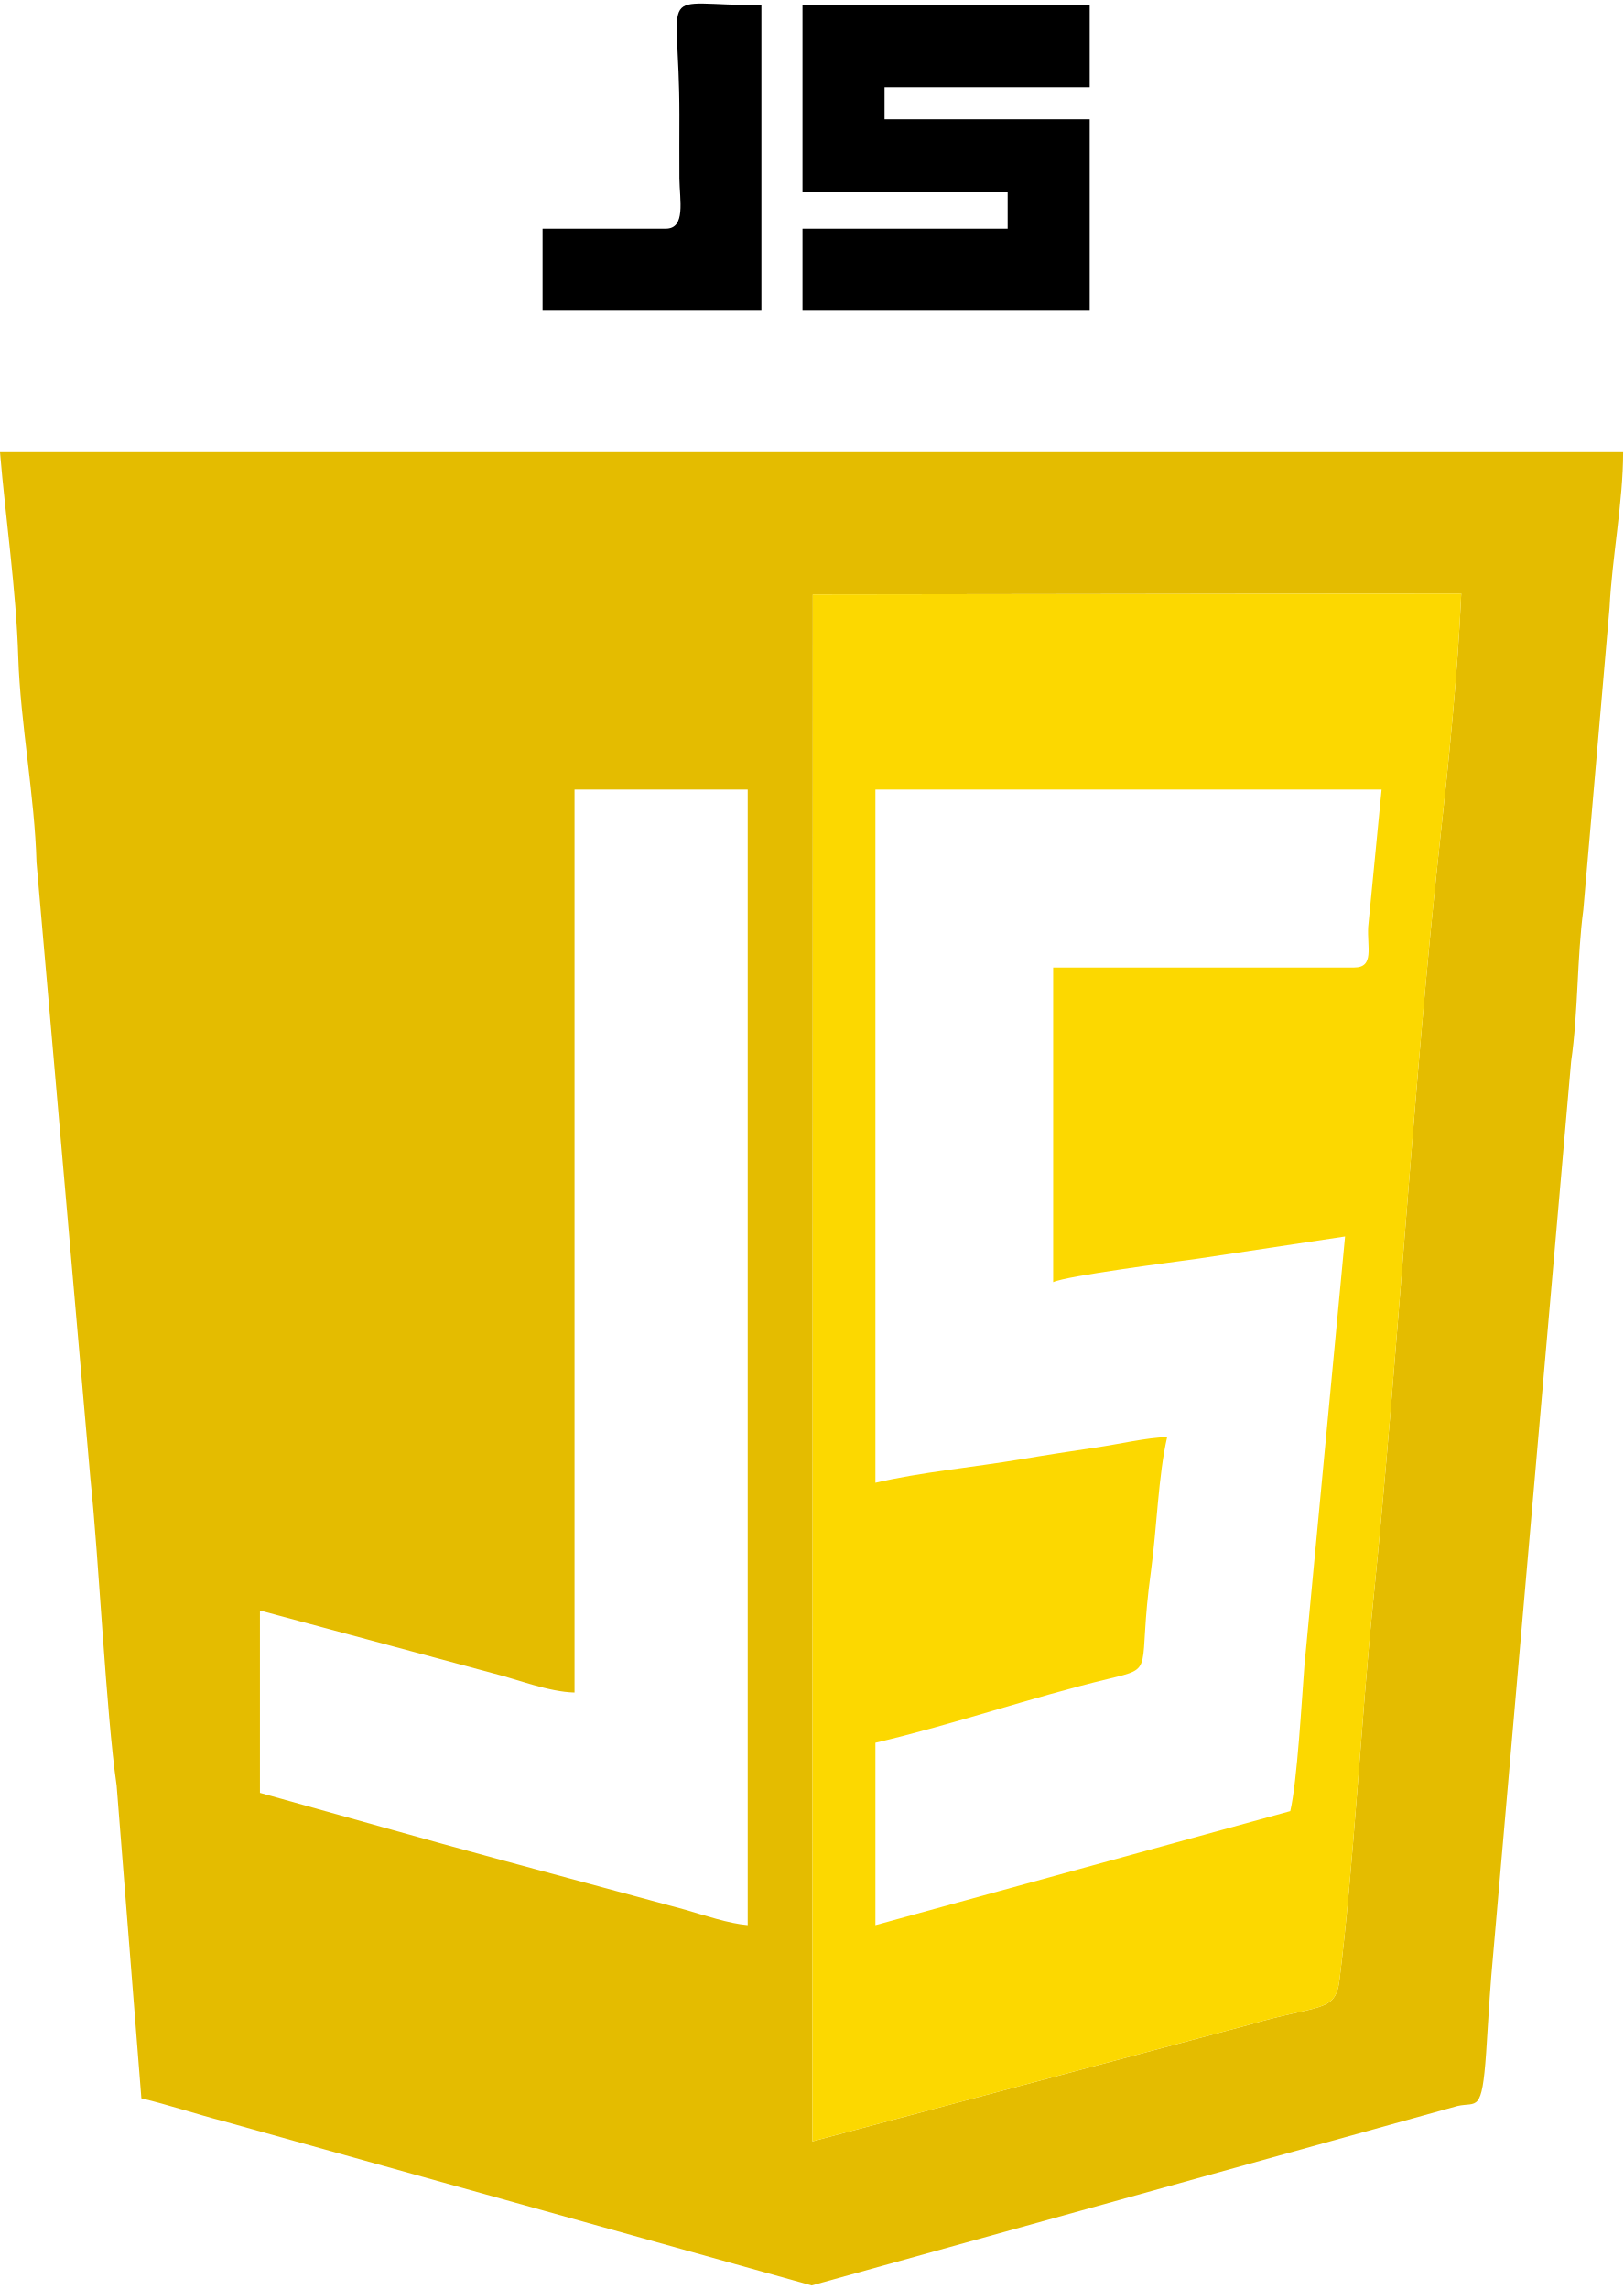
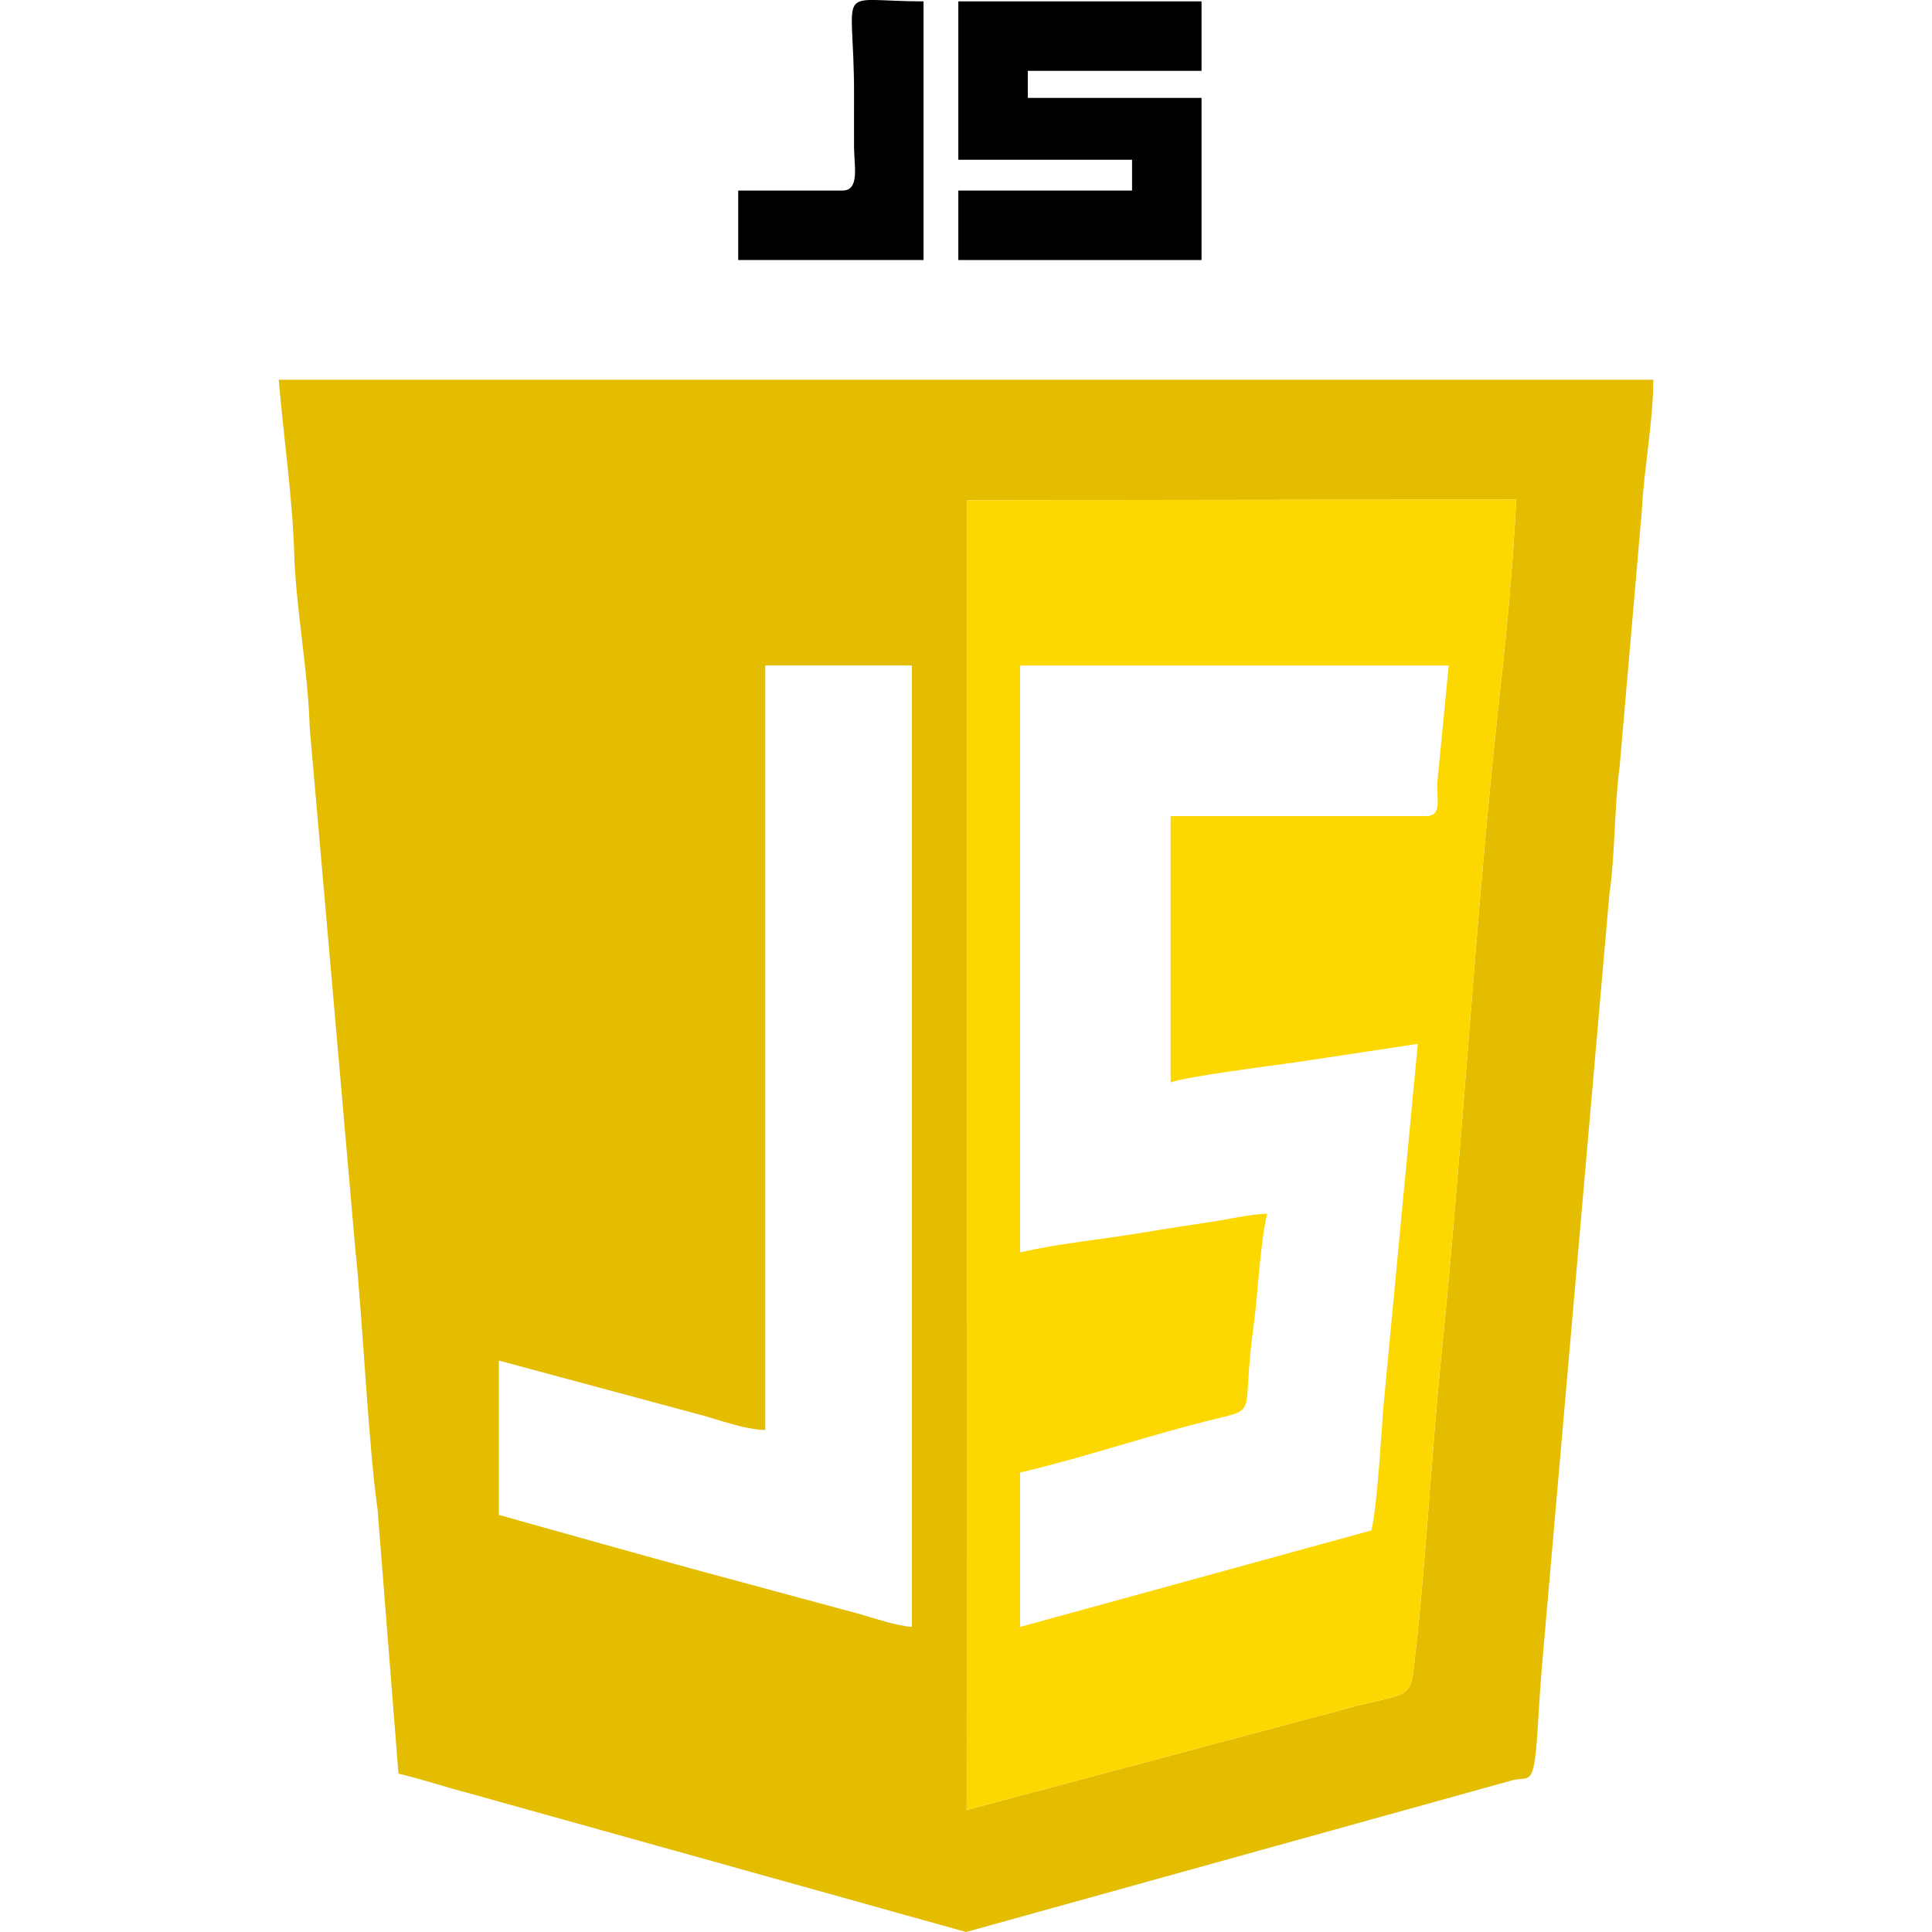
- <svg xmlns="http://www.w3.org/2000/svg" xml:space="preserve" width="100px" height="141px" version="1.1" style="shape-rendering:geometricPrecision; text-rendering:geometricPrecision; image-rendering:optimizeQuality; fill-rule:evenodd; clip-rule:evenodd" viewBox="0 0 110.21 154.91">
+ <svg xmlns="http://www.w3.org/2000/svg" xml:space="preserve" width="50px" height="50px" version="1.1" style="shape-rendering:geometricPrecision; text-rendering:geometricPrecision; image-rendering:optimizeQuality; fill-rule:evenodd; clip-rule:evenodd" viewBox="0 0 110.21 154.91">
  <defs>
    <style type="text/css">
   
    .fil2 {fill:black}
    .fil0 {fill:#E4BC00}
    .fil1 {fill:#FCD800}
   
  </style>
  </defs>
  <g id="Слой_x0020_1">
    <g id="_2535728926784">
      <path class="fil0" d="M17.65 109.09l15.85 4.27c1.64,0.41 3.76,1.26 5.51,1.3l0 -61.3 11.76 0 0 77.09c-1.3,-0.11 -2.95,-0.67 -4.22,-1.04l-12.43 -3.36c-2.63,-0.72 -5.42,-1.48 -8.25,-2.28l-8.22 -2.3 0 -12.38zm37.51 36.04l0.03 -105.02 44.03 -0.06c-0.25,5.58 -0.86,11.49 -1.47,17.02 -1.78,16.24 -2.83,34.9 -4.51,51.4 -0.81,7.93 -1.35,18.26 -2.29,25.71 -0.28,2.24 -1.36,1.62 -6.19,3.05l-29.6 7.9zm-45.56 -2.92c1.81,0.43 3.69,1.06 5.57,1.55l39.94 11.15 43.85 -12.18c1.33,-0.3 1.66,0.55 1.95,-3.63 0.14,-2.05 0.19,-3.21 0.35,-5.22l5.42 -62.07c0.49,-3.39 0.39,-6.99 0.83,-10.31l1.78 -20.52c0.16,-3.29 0.92,-7.18 0.92,-10.53l-110.21 0c0.37,4.44 1.1,9.35 1.24,13.93 0.14,4.44 1.12,9.45 1.24,13.93l3.66 41.85c0.58,5.47 1.06,15.86 1.78,20.82l1.68 21.23z" />
      <path class="fil1" d="M91.95 65.44l-20.44 0 0 21.36c0.9,-0.43 8.13,-1.36 9.86,-1.6l9.96 -1.5 -2.76 29.13c-0.18,2.31 -0.49,7.88 -0.96,9.88l-28.17 7.74 0 -12.38c5.3,-1.24 10.55,-3.07 15.79,-4.33 3.33,-0.81 1.96,-0.36 2.92,-7.31 0.4,-2.95 0.5,-6.51 1.1,-9.11 -1.38,0.03 -3.26,0.48 -4.86,0.71 -1.42,0.21 -3.57,0.54 -5.09,0.8 -3.23,0.54 -6.83,0.88 -9.86,1.59l0 -47.06 34.37 0 -0.91 9.32c-0.08,1.39 0.43,2.76 -0.95,2.76zm-7.19 71.79c4.83,-1.43 5.91,-0.81 6.19,-3.05 0.94,-7.45 1.48,-17.78 2.29,-25.71 1.68,-16.5 2.73,-35.16 4.51,-51.4 0.61,-5.53 1.22,-11.44 1.47,-17.02l-44.03 0.06 -0.03 105.02 29.6 -7.9z" />
      <polygon class="fil2" points="54.49,12.81 68.42,12.81 68.42,15.28 54.49,15.28 54.49,20.85 73.99,20.85 73.99,7.85 60.06,7.85 60.06,5.68 73.99,5.68 73.99,0.11 54.49,0.11 " />
      <path class="fil2" d="M45.2 15.28l-8.36 0 0 5.57 14.86 0 0 -20.74c-7.31,0 -5.57,-1.62 -5.57,7.43 0,1.45 -0.01,2.9 0,4.34 0.02,1.48 0.45,3.4 -0.93,3.4z" />
    </g>
  </g>
</svg>
